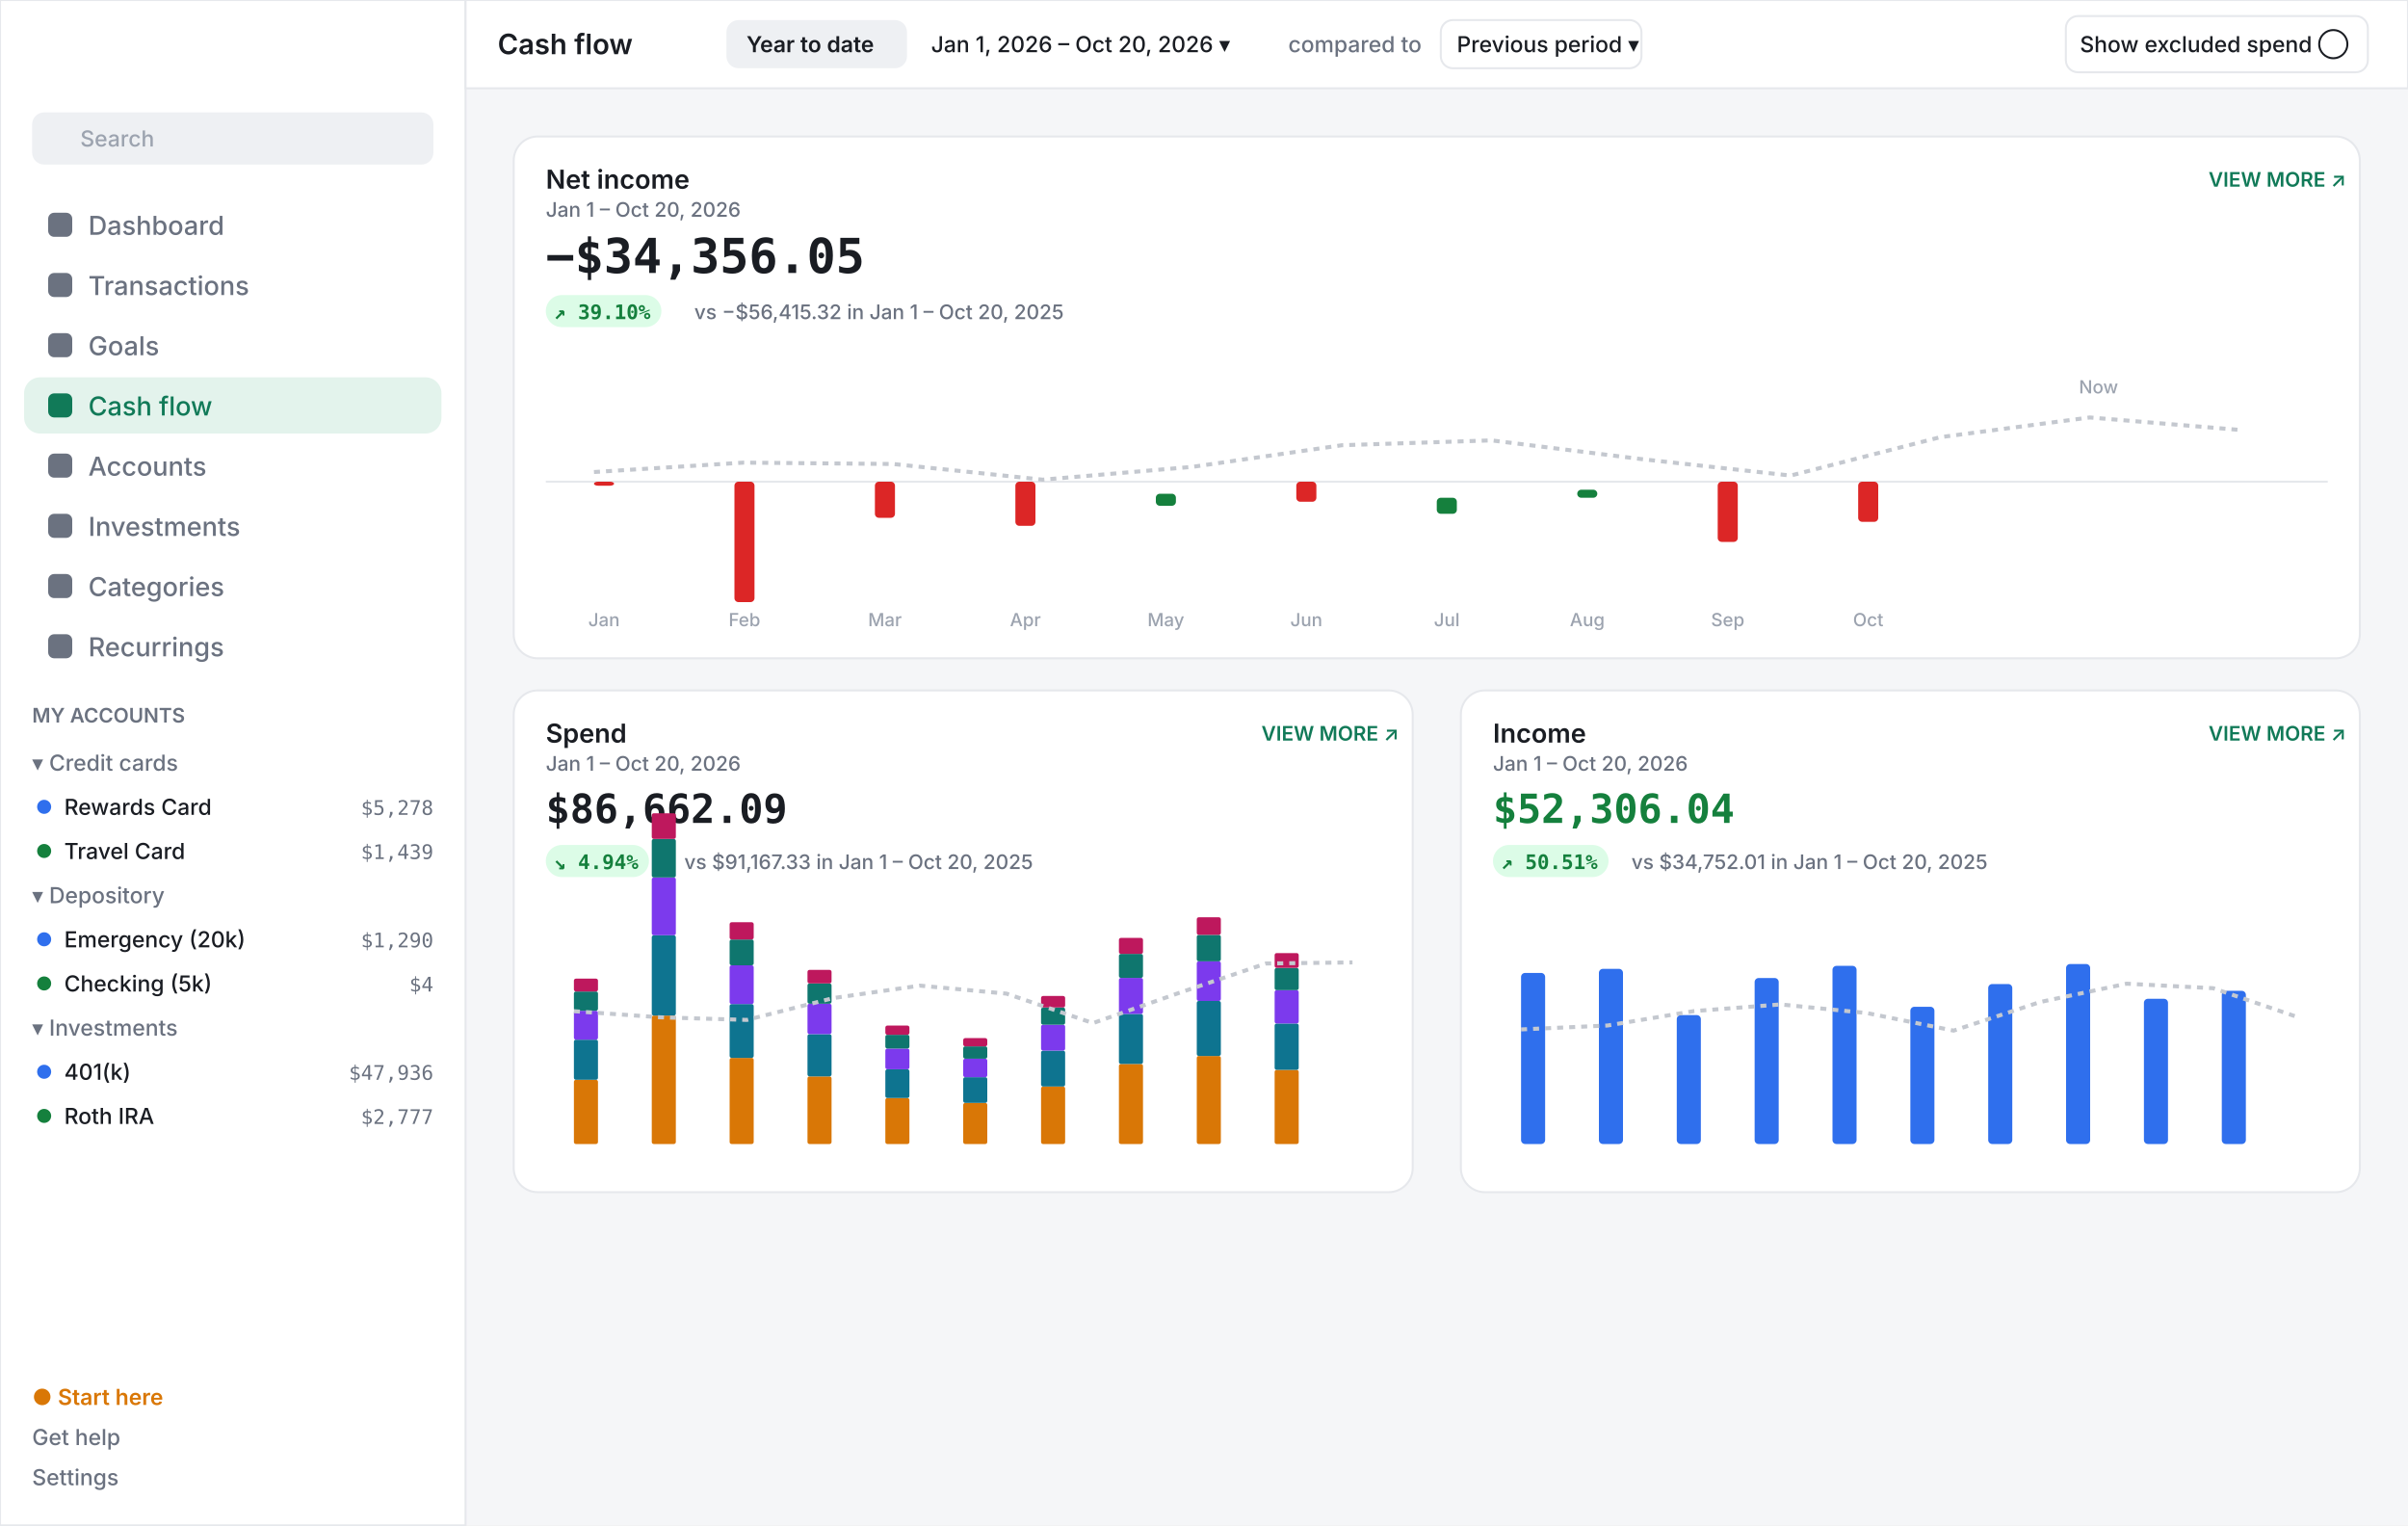
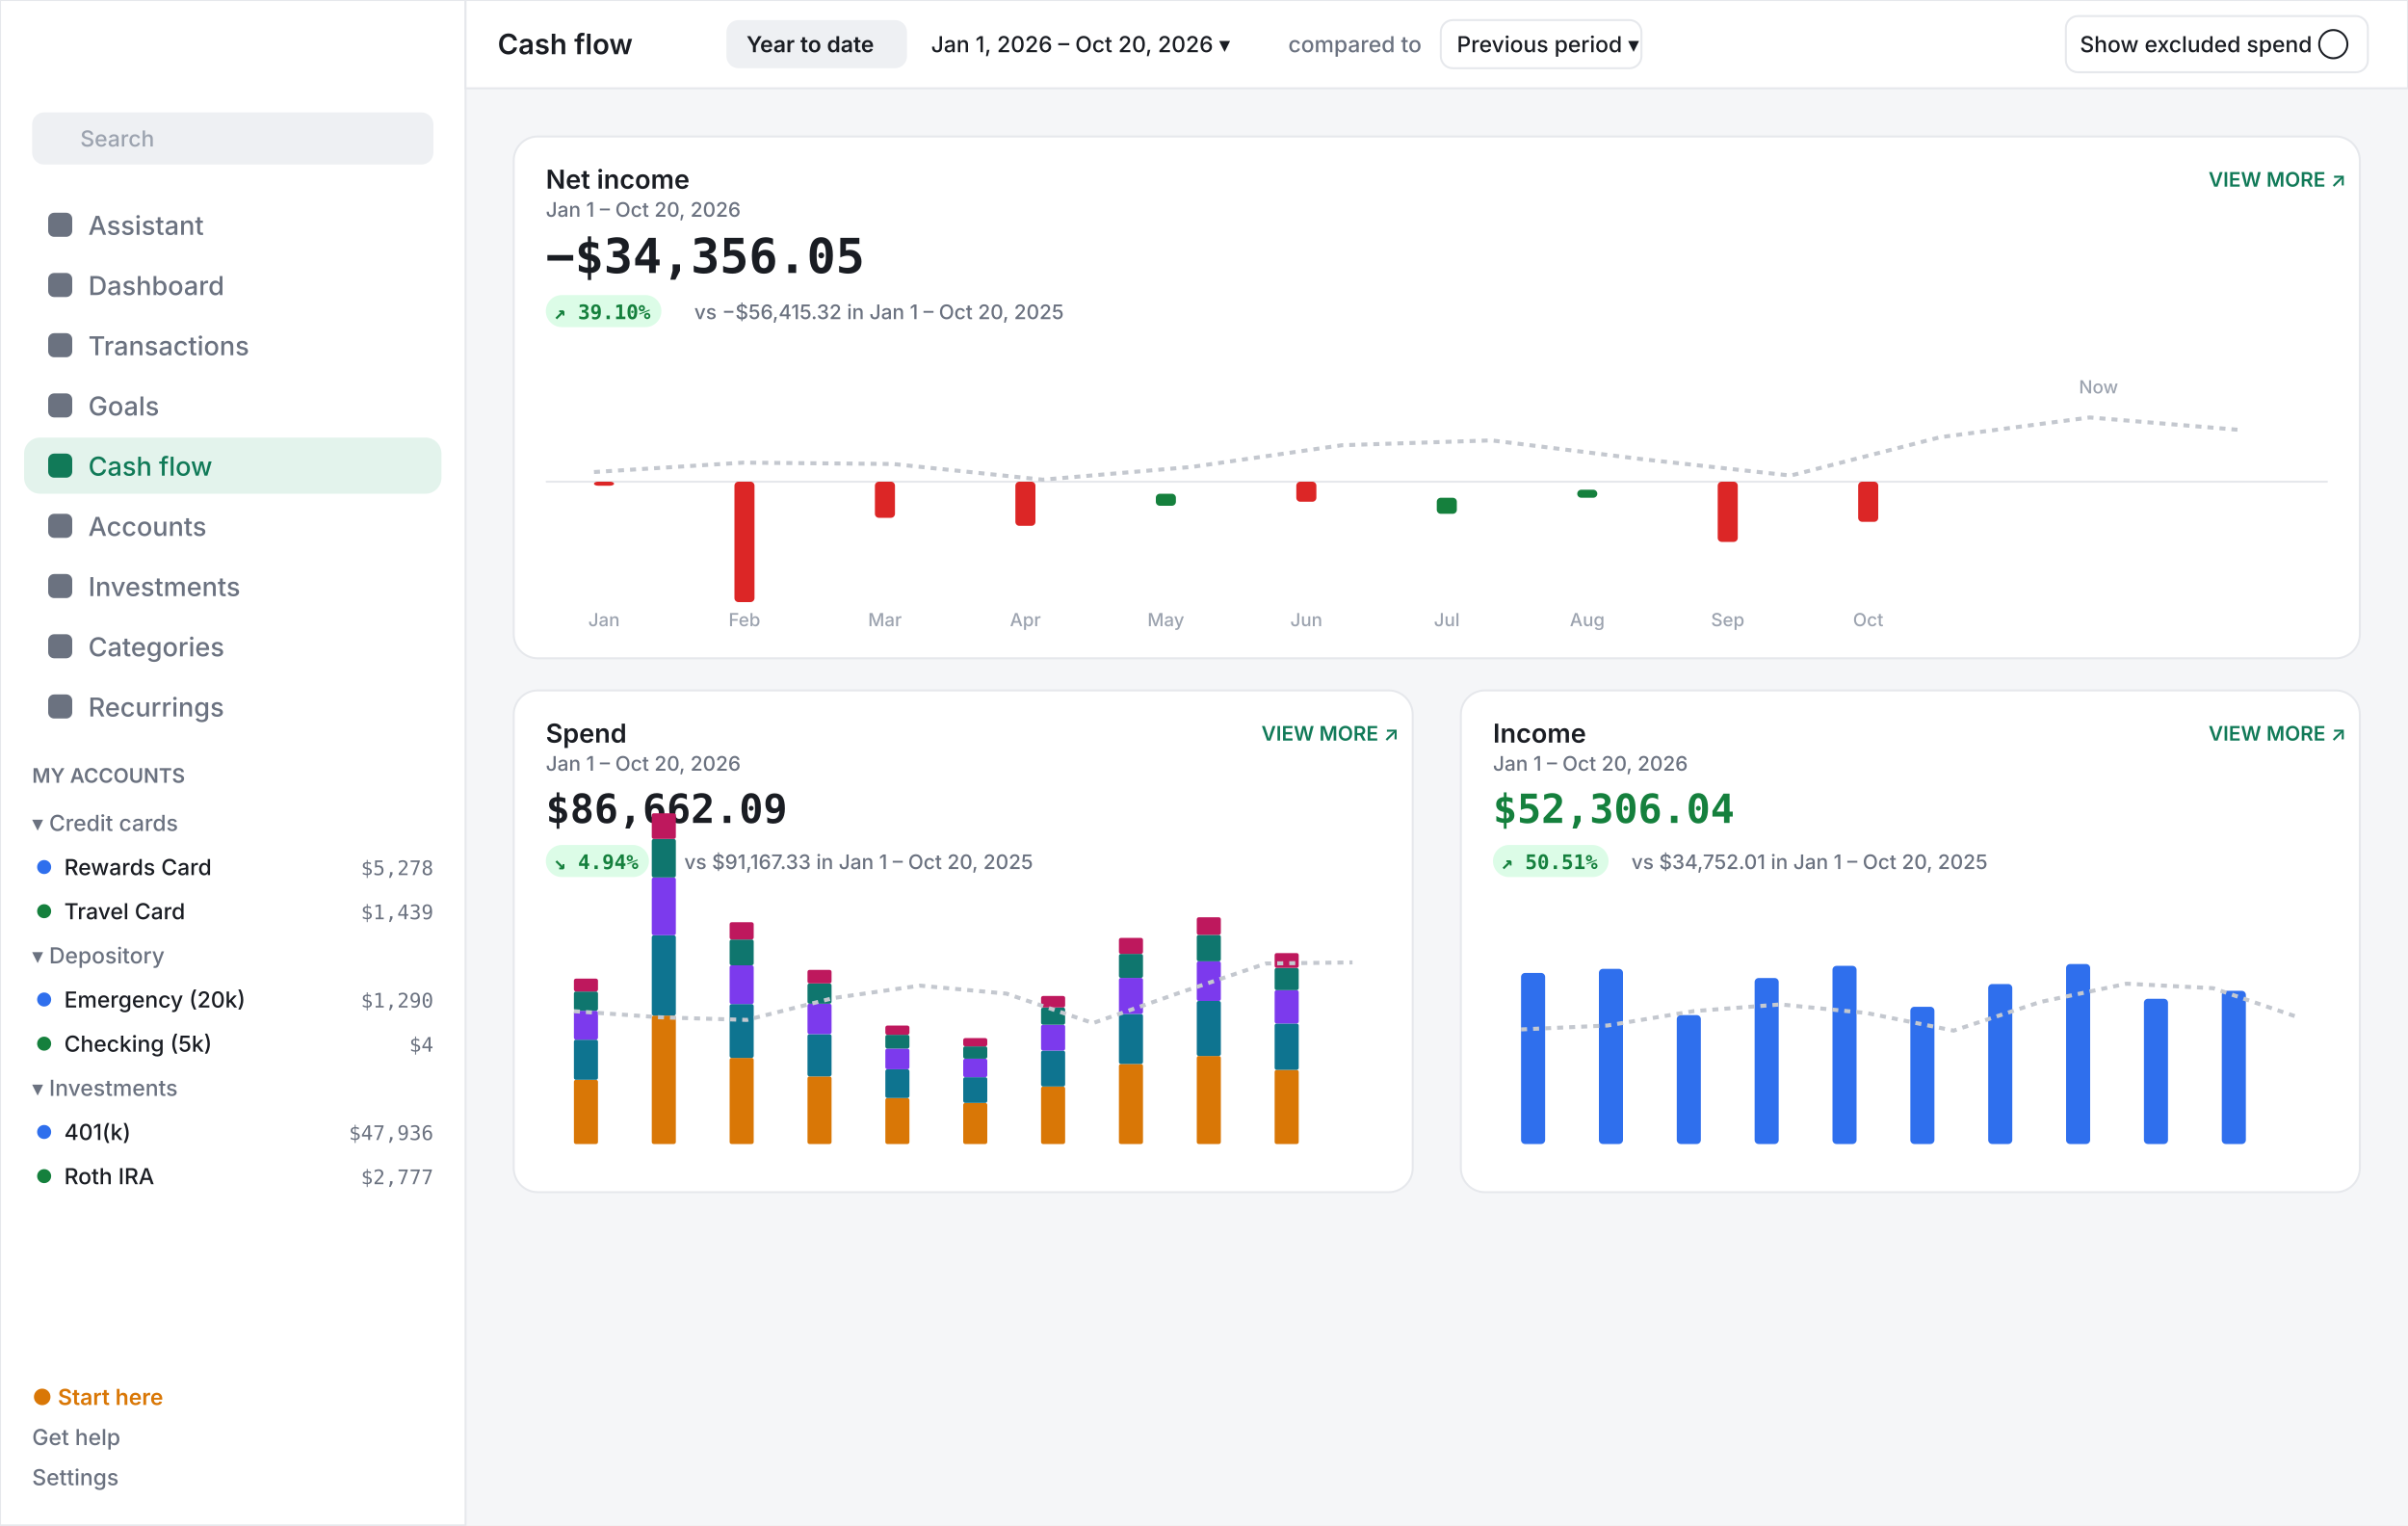
<svg xmlns="http://www.w3.org/2000/svg" width="1200" height="760" viewBox="0 0 1200 760" font-family="Inter, system-ui, sans-serif">
  <rect x="0" y="0" width="1200" height="760" rx="0" fill="#f5f6f8" stroke="none" />
  <rect x="0" y="0" width="232" height="760" rx="0" fill="#ffffff" stroke="#e6e8ec" />
  <rect x="16" y="56" width="200" height="26" rx="6" fill="#eef0f3" stroke="none" />
  <text x="40" y="73" font-size="11" font-weight="500" fill="#9ca3af" text-anchor="start" font-family="Inter, system-ui, sans-serif">Search</text>
  <rect x="24" y="106" width="12" height="12" rx="3" fill="#6b7280" stroke="none" />
-   <text x="44" y="117" font-size="13" font-weight="500" fill="#6b7280" text-anchor="start" font-family="Inter, system-ui, sans-serif">Dashboard</text>
+   <text x="44" y="117" font-size="13" font-weight="500" fill="#6b7280" text-anchor="start" font-family="Inter, system-ui, sans-serif">Assistant</text>
  <rect x="24" y="136" width="12" height="12" rx="3" fill="#6b7280" stroke="none" />
-   <text x="44" y="147" font-size="13" font-weight="500" fill="#6b7280" text-anchor="start" font-family="Inter, system-ui, sans-serif">Transactions</text>
+   <text x="44" y="147" font-size="13" font-weight="500" fill="#6b7280" text-anchor="start" font-family="Inter, system-ui, sans-serif">Dashboard</text>
  <rect x="24" y="166" width="12" height="12" rx="3" fill="#6b7280" stroke="none" />
-   <text x="44" y="177" font-size="13" font-weight="500" fill="#6b7280" text-anchor="start" font-family="Inter, system-ui, sans-serif">Goals</text>
-   <rect x="12" y="188" width="208" height="28" rx="8" fill="#e3f3ec" stroke="none" />
-   <rect x="24" y="196" width="12" height="12" rx="3" fill="#117a58" stroke="none" />
-   <text x="44" y="207" font-size="13" font-weight="500" fill="#117a58" text-anchor="start" font-family="Inter, system-ui, sans-serif">Cash flow</text>
-   <rect x="24" y="226" width="12" height="12" rx="3" fill="#6b7280" stroke="none" />
-   <text x="44" y="237" font-size="13" font-weight="500" fill="#6b7280" text-anchor="start" font-family="Inter, system-ui, sans-serif">Accounts</text>
+   <text x="44" y="177" font-size="13" font-weight="500" fill="#6b7280" text-anchor="start" font-family="Inter, system-ui, sans-serif">Transactions</text>
+   <rect x="24" y="196" width="12" height="12" rx="3" fill="#6b7280" stroke="none" />
+   <text x="44" y="207" font-size="13" font-weight="500" fill="#6b7280" text-anchor="start" font-family="Inter, system-ui, sans-serif">Goals</text>
+   <rect x="12" y="218" width="208" height="28" rx="8" fill="#e3f3ec" stroke="none" />
+   <rect x="24" y="226" width="12" height="12" rx="3" fill="#117a58" stroke="none" />
+   <text x="44" y="237" font-size="13" font-weight="500" fill="#117a58" text-anchor="start" font-family="Inter, system-ui, sans-serif">Cash flow</text>
  <rect x="24" y="256" width="12" height="12" rx="3" fill="#6b7280" stroke="none" />
-   <text x="44" y="267" font-size="13" font-weight="500" fill="#6b7280" text-anchor="start" font-family="Inter, system-ui, sans-serif">Investments</text>
+   <text x="44" y="267" font-size="13" font-weight="500" fill="#6b7280" text-anchor="start" font-family="Inter, system-ui, sans-serif">Accounts</text>
  <rect x="24" y="286" width="12" height="12" rx="3" fill="#6b7280" stroke="none" />
-   <text x="44" y="297" font-size="13" font-weight="500" fill="#6b7280" text-anchor="start" font-family="Inter, system-ui, sans-serif">Categories</text>
+   <text x="44" y="297" font-size="13" font-weight="500" fill="#6b7280" text-anchor="start" font-family="Inter, system-ui, sans-serif">Investments</text>
  <rect x="24" y="316" width="12" height="12" rx="3" fill="#6b7280" stroke="none" />
-   <text x="44" y="327" font-size="13" font-weight="500" fill="#6b7280" text-anchor="start" font-family="Inter, system-ui, sans-serif">Recurrings</text>
-   <text x="16" y="360" font-size="10" font-weight="600" fill="#6b7280" text-anchor="start" font-family="Inter, system-ui, sans-serif">MY ACCOUNTS</text>
-   <text x="16" y="384" font-size="11" font-weight="500" fill="#6b7280" text-anchor="start" font-family="Inter, system-ui, sans-serif">▾ Credit cards</text>
-   <circle cx="22" cy="402" r="3.5" fill="#2f6fed" />
-   <text x="32" y="406" font-size="11" font-weight="500" fill="#1a1d23" text-anchor="start" font-family="Inter, system-ui, sans-serif">Rewards Card</text>
-   <text x="216" y="406" font-size="10" font-weight="500" fill="#6b7280" text-anchor="end" font-family="IBM Plex Mono, Menlo, monospace">$5,278</text>
-   <circle cx="22" cy="424" r="3.5" fill="#15803d" />
-   <text x="32" y="428" font-size="11" font-weight="500" fill="#1a1d23" text-anchor="start" font-family="Inter, system-ui, sans-serif">Travel Card</text>
-   <text x="216" y="428" font-size="10" font-weight="500" fill="#6b7280" text-anchor="end" font-family="IBM Plex Mono, Menlo, monospace">$1,439</text>
-   <text x="16" y="450" font-size="11" font-weight="500" fill="#6b7280" text-anchor="start" font-family="Inter, system-ui, sans-serif">▾ Depository</text>
-   <circle cx="22" cy="468" r="3.5" fill="#2f6fed" />
-   <text x="32" y="472" font-size="11" font-weight="500" fill="#1a1d23" text-anchor="start" font-family="Inter, system-ui, sans-serif">Emergency (20k)</text>
-   <text x="216" y="472" font-size="10" font-weight="500" fill="#6b7280" text-anchor="end" font-family="IBM Plex Mono, Menlo, monospace">$1,290</text>
-   <circle cx="22" cy="490" r="3.5" fill="#15803d" />
-   <text x="32" y="494" font-size="11" font-weight="500" fill="#1a1d23" text-anchor="start" font-family="Inter, system-ui, sans-serif">Checking (5k)</text>
-   <text x="216" y="494" font-size="10" font-weight="500" fill="#6b7280" text-anchor="end" font-family="IBM Plex Mono, Menlo, monospace">$4</text>
-   <text x="16" y="516" font-size="11" font-weight="500" fill="#6b7280" text-anchor="start" font-family="Inter, system-ui, sans-serif">▾ Investments</text>
-   <circle cx="22" cy="534" r="3.5" fill="#2f6fed" />
-   <text x="32" y="538" font-size="11" font-weight="500" fill="#1a1d23" text-anchor="start" font-family="Inter, system-ui, sans-serif">401(k)</text>
-   <text x="216" y="538" font-size="10" font-weight="500" fill="#6b7280" text-anchor="end" font-family="IBM Plex Mono, Menlo, monospace">$47,936</text>
-   <circle cx="22" cy="556" r="3.5" fill="#15803d" />
-   <text x="32" y="560" font-size="11" font-weight="500" fill="#1a1d23" text-anchor="start" font-family="Inter, system-ui, sans-serif">Roth IRA</text>
-   <text x="216" y="560" font-size="10" font-weight="500" fill="#6b7280" text-anchor="end" font-family="IBM Plex Mono, Menlo, monospace">$2,777</text>
+   <text x="44" y="327" font-size="13" font-weight="500" fill="#6b7280" text-anchor="start" font-family="Inter, system-ui, sans-serif">Categories</text>
+   <rect x="24" y="346" width="12" height="12" rx="3" fill="#6b7280" stroke="none" />
+   <text x="44" y="357" font-size="13" font-weight="500" fill="#6b7280" text-anchor="start" font-family="Inter, system-ui, sans-serif">Recurrings</text>
+   <text x="16" y="390" font-size="10" font-weight="600" fill="#6b7280" text-anchor="start" font-family="Inter, system-ui, sans-serif">MY ACCOUNTS</text>
+   <text x="16" y="414" font-size="11" font-weight="500" fill="#6b7280" text-anchor="start" font-family="Inter, system-ui, sans-serif">▾ Credit cards</text>
+   <circle cx="22" cy="432" r="3.5" fill="#2f6fed" />
+   <text x="32" y="436" font-size="11" font-weight="500" fill="#1a1d23" text-anchor="start" font-family="Inter, system-ui, sans-serif">Rewards Card</text>
+   <text x="216" y="436" font-size="10" font-weight="500" fill="#6b7280" text-anchor="end" font-family="IBM Plex Mono, Menlo, monospace">$5,278</text>
+   <circle cx="22" cy="454" r="3.5" fill="#15803d" />
+   <text x="32" y="458" font-size="11" font-weight="500" fill="#1a1d23" text-anchor="start" font-family="Inter, system-ui, sans-serif">Travel Card</text>
+   <text x="216" y="458" font-size="10" font-weight="500" fill="#6b7280" text-anchor="end" font-family="IBM Plex Mono, Menlo, monospace">$1,439</text>
+   <text x="16" y="480" font-size="11" font-weight="500" fill="#6b7280" text-anchor="start" font-family="Inter, system-ui, sans-serif">▾ Depository</text>
+   <circle cx="22" cy="498" r="3.5" fill="#2f6fed" />
+   <text x="32" y="502" font-size="11" font-weight="500" fill="#1a1d23" text-anchor="start" font-family="Inter, system-ui, sans-serif">Emergency (20k)</text>
+   <text x="216" y="502" font-size="10" font-weight="500" fill="#6b7280" text-anchor="end" font-family="IBM Plex Mono, Menlo, monospace">$1,290</text>
+   <circle cx="22" cy="520" r="3.5" fill="#15803d" />
+   <text x="32" y="524" font-size="11" font-weight="500" fill="#1a1d23" text-anchor="start" font-family="Inter, system-ui, sans-serif">Checking (5k)</text>
+   <text x="216" y="524" font-size="10" font-weight="500" fill="#6b7280" text-anchor="end" font-family="IBM Plex Mono, Menlo, monospace">$4</text>
+   <text x="16" y="546" font-size="11" font-weight="500" fill="#6b7280" text-anchor="start" font-family="Inter, system-ui, sans-serif">▾ Investments</text>
+   <circle cx="22" cy="564" r="3.5" fill="#2f6fed" />
+   <text x="32" y="568" font-size="11" font-weight="500" fill="#1a1d23" text-anchor="start" font-family="Inter, system-ui, sans-serif">401(k)</text>
+   <text x="216" y="568" font-size="10" font-weight="500" fill="#6b7280" text-anchor="end" font-family="IBM Plex Mono, Menlo, monospace">$47,936</text>
+   <circle cx="22" cy="586" r="3.5" fill="#15803d" />
+   <text x="32" y="590" font-size="11" font-weight="500" fill="#1a1d23" text-anchor="start" font-family="Inter, system-ui, sans-serif">Roth IRA</text>
+   <text x="216" y="590" font-size="10" font-weight="500" fill="#6b7280" text-anchor="end" font-family="IBM Plex Mono, Menlo, monospace">$2,777</text>
  <text x="16" y="700" font-size="11" font-weight="600" fill="#d97706" text-anchor="start" font-family="Inter, system-ui, sans-serif">● Start here</text>
  <text x="16" y="720" font-size="11" font-weight="500" fill="#6b7280" text-anchor="start" font-family="Inter, system-ui, sans-serif">Get help</text>
  <text x="16" y="740" font-size="11" font-weight="500" fill="#6b7280" text-anchor="start" font-family="Inter, system-ui, sans-serif">Settings</text>
  <rect x="232" y="0" width="968" height="44" rx="0" fill="#ffffff" stroke="#e6e8ec" />
  <text x="248" y="27" font-size="14" font-weight="600" fill="#1a1d23" text-anchor="start" font-family="Inter, system-ui, sans-serif">Cash flow</text>
  <rect x="1029.5" y="8" width="150.5" height="28" rx="6" fill="#ffffff" stroke="#e6e8ec" />
  <text x="1036.5" y="26" font-size="11" font-weight="500" fill="#1a1d23" text-anchor="start" font-family="Inter, system-ui, sans-serif">Show excluded spend ◯</text>
  <rect x="362" y="10" width="90" height="24" rx="6" fill="#eef0f3" stroke="none" />
  <text x="372" y="26" font-size="11" font-weight="600" fill="#1a1d23" text-anchor="start" font-family="Inter, system-ui, sans-serif">Year to date</text>
  <text x="464" y="26" font-size="11" font-weight="500" fill="#1a1d23" text-anchor="start" font-family="Inter, system-ui, sans-serif">Jan 1, 2026 – Oct 20, 2026 ▾</text>
  <text x="642" y="26" font-size="11" font-weight="500" fill="#6b7280" text-anchor="start" font-family="Inter, system-ui, sans-serif">compared to</text>
  <rect x="718" y="10" width="100" height="24" rx="6" fill="#ffffff" stroke="#e6e8ec" />
  <text x="726" y="26" font-size="11" font-weight="500" fill="#1a1d23" text-anchor="start" font-family="Inter, system-ui, sans-serif">Previous period ▾</text>
  <rect x="256" y="68" width="920" height="260" rx="12" fill="#ffffff" stroke="#e6e8ec" />
  <text x="272" y="94" font-size="13" font-weight="600" fill="#1a1d23" text-anchor="start" font-family="Inter, system-ui, sans-serif">Net income</text>
  <text x="1100.6" y="93" font-size="10" font-weight="600" fill="#117a58" text-anchor="start" font-family="Inter, system-ui, sans-serif">VIEW MORE ↗</text>
  <text x="272" y="108" font-size="10" font-weight="500" fill="#6b7280" text-anchor="start" font-family="Inter, system-ui, sans-serif">Jan 1 – Oct 20, 2026</text>
  <text x="272" y="136" font-size="24" font-weight="600" fill="#1a1d23" text-anchor="start" font-family="IBM Plex Mono, Menlo, monospace">−$34,356.05</text>
  <rect x="272" y="147" width="57.6" height="16" rx="8" fill="#dcfce7" stroke="none" />
  <text x="276" y="159" font-size="10" font-weight="600" fill="#15803d" text-anchor="start" font-family="IBM Plex Mono, Menlo, monospace">↗ 39.10%</text>
  <text x="346" y="159" font-size="10" font-weight="500" fill="#6b7280" text-anchor="start" font-family="Inter, system-ui, sans-serif">vs −$56,415.32 in Jan 1 – Oct 20, 2025</text>
  <line x1="272" y1="240" x2="1160" y2="240" stroke="#e6e8ec" />
  <rect x="296" y="240" width="10" height="2" rx="2" fill="#dc2626" stroke="none" />
  <text x="301" y="312" font-size="9" font-weight="500" fill="#9ca3af" text-anchor="middle" font-family="Inter, system-ui, sans-serif">Jan</text>
  <rect x="366" y="240" width="10" height="60" rx="2" fill="#dc2626" stroke="none" />
  <text x="371" y="312" font-size="9" font-weight="500" fill="#9ca3af" text-anchor="middle" font-family="Inter, system-ui, sans-serif">Feb</text>
  <rect x="436" y="240" width="10" height="18" rx="2" fill="#dc2626" stroke="none" />
  <text x="441" y="312" font-size="9" font-weight="500" fill="#9ca3af" text-anchor="middle" font-family="Inter, system-ui, sans-serif">Mar</text>
  <rect x="506" y="240" width="10" height="22" rx="2" fill="#dc2626" stroke="none" />
  <text x="511" y="312" font-size="9" font-weight="500" fill="#9ca3af" text-anchor="middle" font-family="Inter, system-ui, sans-serif">Apr</text>
  <rect x="576" y="246" width="10" height="6" rx="2" fill="#15803d" stroke="none" />
  <text x="581" y="312" font-size="9" font-weight="500" fill="#9ca3af" text-anchor="middle" font-family="Inter, system-ui, sans-serif">May</text>
  <rect x="646" y="240" width="10" height="10" rx="2" fill="#dc2626" stroke="none" />
  <text x="651" y="312" font-size="9" font-weight="500" fill="#9ca3af" text-anchor="middle" font-family="Inter, system-ui, sans-serif">Jun</text>
  <rect x="716" y="248" width="10" height="8" rx="2" fill="#15803d" stroke="none" />
  <text x="721" y="312" font-size="9" font-weight="500" fill="#9ca3af" text-anchor="middle" font-family="Inter, system-ui, sans-serif">Jul</text>
  <rect x="786" y="244" width="10" height="4" rx="2" fill="#15803d" stroke="none" />
  <text x="791" y="312" font-size="9" font-weight="500" fill="#9ca3af" text-anchor="middle" font-family="Inter, system-ui, sans-serif">Aug</text>
  <rect x="856" y="240" width="10" height="30" rx="2" fill="#dc2626" stroke="none" />
  <text x="861" y="312" font-size="9" font-weight="500" fill="#9ca3af" text-anchor="middle" font-family="Inter, system-ui, sans-serif">Sep</text>
  <rect x="926" y="240" width="10" height="20" rx="2" fill="#dc2626" stroke="none" />
  <text x="931" y="312" font-size="9" font-weight="500" fill="#9ca3af" text-anchor="middle" font-family="Inter, system-ui, sans-serif">Oct</text>
  <polyline points="296,235.189 370.545,230.501 445.091,231.181 519.636,238.994 594.182,232.612 668.727,221.833 743.273,219.422 817.818,228.723 892.364,236.945 966.909,217.818 1041.455,208 1116,214.188" fill="none" stroke="#c4c8cf" stroke-width="2" stroke-dasharray="3 3" />
  <text x="1036" y="196" font-size="9" font-weight="500" fill="#9ca3af" text-anchor="start" font-family="Inter, system-ui, sans-serif">Now</text>
  <rect x="256" y="344" width="448" height="250" rx="12" fill="#ffffff" stroke="#e6e8ec" />
  <text x="272" y="370" font-size="13" font-weight="600" fill="#1a1d23" text-anchor="start" font-family="Inter, system-ui, sans-serif">Spend</text>
  <text x="628.6" y="369" font-size="10" font-weight="600" fill="#117a58" text-anchor="start" font-family="Inter, system-ui, sans-serif">VIEW MORE ↗</text>
  <text x="272" y="384" font-size="10" font-weight="500" fill="#6b7280" text-anchor="start" font-family="Inter, system-ui, sans-serif">Jan 1 – Oct 20, 2026</text>
  <text x="272" y="410" font-size="20" font-weight="600" fill="#1a1d23" text-anchor="start" font-family="IBM Plex Mono, Menlo, monospace">$86,662.09</text>
  <rect x="272" y="421" width="51.4" height="16" rx="8" fill="#dcfce7" stroke="none" />
  <text x="276" y="433" font-size="10" font-weight="600" fill="#15803d" text-anchor="start" font-family="IBM Plex Mono, Menlo, monospace">↘ 4.94%</text>
  <text x="341" y="433" font-size="10" font-weight="500" fill="#6b7280" text-anchor="start" font-family="Inter, system-ui, sans-serif">vs $91,167.33 in Jan 1 – Oct 20, 2025</text>
  <rect x="286" y="538" width="12" height="32" rx="1" fill="#d97706" stroke="none" />
  <rect x="286" y="518" width="12" height="20" rx="1" fill="#0e7490" stroke="none" />
  <rect x="286" y="503.6" width="12" height="14.4" rx="1" fill="#7c3aed" stroke="none" />
  <rect x="286" y="494" width="12" height="9.6" rx="1" fill="#0f766e" stroke="none" />
  <rect x="286" y="487.6" width="12" height="6.4" rx="1" fill="#be185d" stroke="none" />
  <rect x="324.8" y="506" width="12" height="64" rx="1" fill="#d97706" stroke="none" />
  <rect x="324.8" y="466" width="12" height="40" rx="1" fill="#0e7490" stroke="none" />
  <rect x="324.8" y="437.2" width="12" height="28.8" rx="1" fill="#7c3aed" stroke="none" />
  <rect x="324.8" y="418" width="12" height="19.2" rx="1" fill="#0f766e" stroke="none" />
  <rect x="324.8" y="405.2" width="12" height="12.8" rx="1" fill="#be185d" stroke="none" />
  <rect x="363.6" y="527.088" width="12" height="42.912" rx="1" fill="#d97706" stroke="none" />
  <rect x="363.6" y="500.269" width="12" height="26.82" rx="1" fill="#0e7490" stroke="none" />
  <rect x="363.6" y="480.958" width="12" height="19.31" rx="1" fill="#7c3aed" stroke="none" />
  <rect x="363.6" y="468.085" width="12" height="12.873" rx="1" fill="#0f766e" stroke="none" />
  <rect x="363.6" y="459.503" width="12" height="8.582" rx="1" fill="#be185d" stroke="none" />
  <rect x="402.4" y="536.307" width="12" height="33.693" rx="1" fill="#d97706" stroke="none" />
  <rect x="402.4" y="515.248" width="12" height="21.058" rx="1" fill="#0e7490" stroke="none" />
  <rect x="402.4" y="500.086" width="12" height="15.162" rx="1" fill="#7c3aed" stroke="none" />
  <rect x="402.4" y="489.978" width="12" height="10.108" rx="1" fill="#0f766e" stroke="none" />
  <rect x="402.4" y="483.239" width="12" height="6.739" rx="1" fill="#be185d" stroke="none" />
  <rect x="441.2" y="547.082" width="12" height="22.918" rx="1" fill="#d97706" stroke="none" />
  <rect x="441.2" y="532.758" width="12" height="14.324" rx="1" fill="#0e7490" stroke="none" />
  <rect x="441.2" y="522.444" width="12" height="10.313" rx="1" fill="#7c3aed" stroke="none" />
  <rect x="441.2" y="515.569" width="12" height="6.876" rx="1" fill="#0f766e" stroke="none" />
  <rect x="441.2" y="510.985" width="12" height="4.584" rx="1" fill="#be185d" stroke="none" />
  <rect x="480" y="549.507" width="12" height="20.493" rx="1" fill="#d97706" stroke="none" />
  <rect x="480" y="536.699" width="12" height="12.808" rx="1" fill="#0e7490" stroke="none" />
  <rect x="480" y="527.477" width="12" height="9.222" rx="1" fill="#7c3aed" stroke="none" />
  <rect x="480" y="521.329" width="12" height="6.148" rx="1" fill="#0f766e" stroke="none" />
  <rect x="480" y="517.231" width="12" height="4.099" rx="1" fill="#be185d" stroke="none" />
  <rect x="518.8" y="541.353" width="12" height="28.647" rx="1" fill="#d97706" stroke="none" />
  <rect x="518.8" y="523.449" width="12" height="17.904" rx="1" fill="#0e7490" stroke="none" />
  <rect x="518.8" y="510.557" width="12" height="12.891" rx="1" fill="#7c3aed" stroke="none" />
  <rect x="518.8" y="501.963" width="12" height="8.594" rx="1" fill="#0f766e" stroke="none" />
  <rect x="518.8" y="496.234" width="12" height="5.729" rx="1" fill="#be185d" stroke="none" />
  <rect x="557.6" y="530.116" width="12" height="39.884" rx="1" fill="#d97706" stroke="none" />
  <rect x="557.6" y="505.189" width="12" height="24.927" rx="1" fill="#0e7490" stroke="none" />
  <rect x="557.6" y="487.241" width="12" height="17.948" rx="1" fill="#7c3aed" stroke="none" />
  <rect x="557.6" y="475.276" width="12" height="11.965" rx="1" fill="#0f766e" stroke="none" />
  <rect x="557.6" y="467.299" width="12" height="7.977" rx="1" fill="#be185d" stroke="none" />
  <rect x="596.4" y="526.128" width="12" height="43.872" rx="1" fill="#d97706" stroke="none" />
  <rect x="596.4" y="498.708" width="12" height="27.42" rx="1" fill="#0e7490" stroke="none" />
  <rect x="596.4" y="478.965" width="12" height="19.743" rx="1" fill="#7c3aed" stroke="none" />
  <rect x="596.4" y="465.803" width="12" height="13.162" rx="1" fill="#0f766e" stroke="none" />
  <rect x="596.4" y="457.029" width="12" height="8.774" rx="1" fill="#be185d" stroke="none" />
  <rect x="635.2" y="533.055" width="12" height="36.945" rx="1" fill="#d97706" stroke="none" />
  <rect x="635.2" y="509.964" width="12" height="23.091" rx="1" fill="#0e7490" stroke="none" />
  <rect x="635.2" y="493.338" width="12" height="16.625" rx="1" fill="#7c3aed" stroke="none" />
  <rect x="635.2" y="482.255" width="12" height="11.084" rx="1" fill="#0f766e" stroke="none" />
  <rect x="635.2" y="474.866" width="12" height="7.389" rx="1" fill="#be185d" stroke="none" />
  <polyline points="286,503.816 329.111,506.871 372.222,508.167 415.333,497.271 458.444,491.081 501.556,495.067 544.667,509.757 587.778,494.647 630.889,480.059 674,479.522" fill="none" stroke="#c4c8cf" stroke-width="2" stroke-dasharray="3 3" />
  <rect x="728" y="344" width="448" height="250" rx="12" fill="#ffffff" stroke="#e6e8ec" />
  <text x="744" y="370" font-size="13" font-weight="600" fill="#1a1d23" text-anchor="start" font-family="Inter, system-ui, sans-serif">Income</text>
  <text x="1100.6" y="369" font-size="10" font-weight="600" fill="#117a58" text-anchor="start" font-family="Inter, system-ui, sans-serif">VIEW MORE ↗</text>
  <text x="744" y="384" font-size="10" font-weight="500" fill="#6b7280" text-anchor="start" font-family="Inter, system-ui, sans-serif">Jan 1 – Oct 20, 2026</text>
  <text x="744" y="410" font-size="20" font-weight="600" fill="#15803d" text-anchor="start" font-family="IBM Plex Mono, Menlo, monospace">$52,306.04</text>
  <rect x="744" y="421" width="57.6" height="16" rx="8" fill="#dcfce7" stroke="none" />
  <text x="748" y="433" font-size="10" font-weight="600" fill="#15803d" text-anchor="start" font-family="IBM Plex Mono, Menlo, monospace">↗ 50.51%</text>
  <text x="813" y="433" font-size="10" font-weight="500" fill="#6b7280" text-anchor="start" font-family="Inter, system-ui, sans-serif">vs $34,752.01 in Jan 1 – Oct 20, 2025</text>
  <rect x="758" y="484.756" width="12" height="85.244" rx="2" fill="#2f6fed" stroke="none" />
  <rect x="796.8" y="482.721" width="12" height="87.279" rx="2" fill="#2f6fed" stroke="none" />
  <rect x="835.6" y="505.766" width="12" height="64.234" rx="2" fill="#2f6fed" stroke="none" />
  <rect x="874.4" y="487.296" width="12" height="82.704" rx="2" fill="#2f6fed" stroke="none" />
  <rect x="913.2" y="481.232" width="12" height="88.768" rx="2" fill="#2f6fed" stroke="none" />
  <rect x="952" y="501.618" width="12" height="68.382" rx="2" fill="#2f6fed" stroke="none" />
  <rect x="990.8" y="490.29" width="12" height="79.71" rx="2" fill="#2f6fed" stroke="none" />
  <rect x="1029.6" y="480.319" width="12" height="89.681" rx="2" fill="#2f6fed" stroke="none" />
  <rect x="1068.4" y="497.636" width="12" height="72.364" rx="2" fill="#2f6fed" stroke="none" />
  <rect x="1107.2" y="493.679" width="12" height="76.321" rx="2" fill="#2f6fed" stroke="none" />
  <polyline points="758,512.904 801.111,510.952 844.222,503.766 887.333,500.452 930.444,504.764 973.556,513.497 1016.667,499.253 1059.778,490.114 1102.889,492.372 1146,507.103" fill="none" stroke="#c4c8cf" stroke-width="2" stroke-dasharray="3 3" />
</svg>
